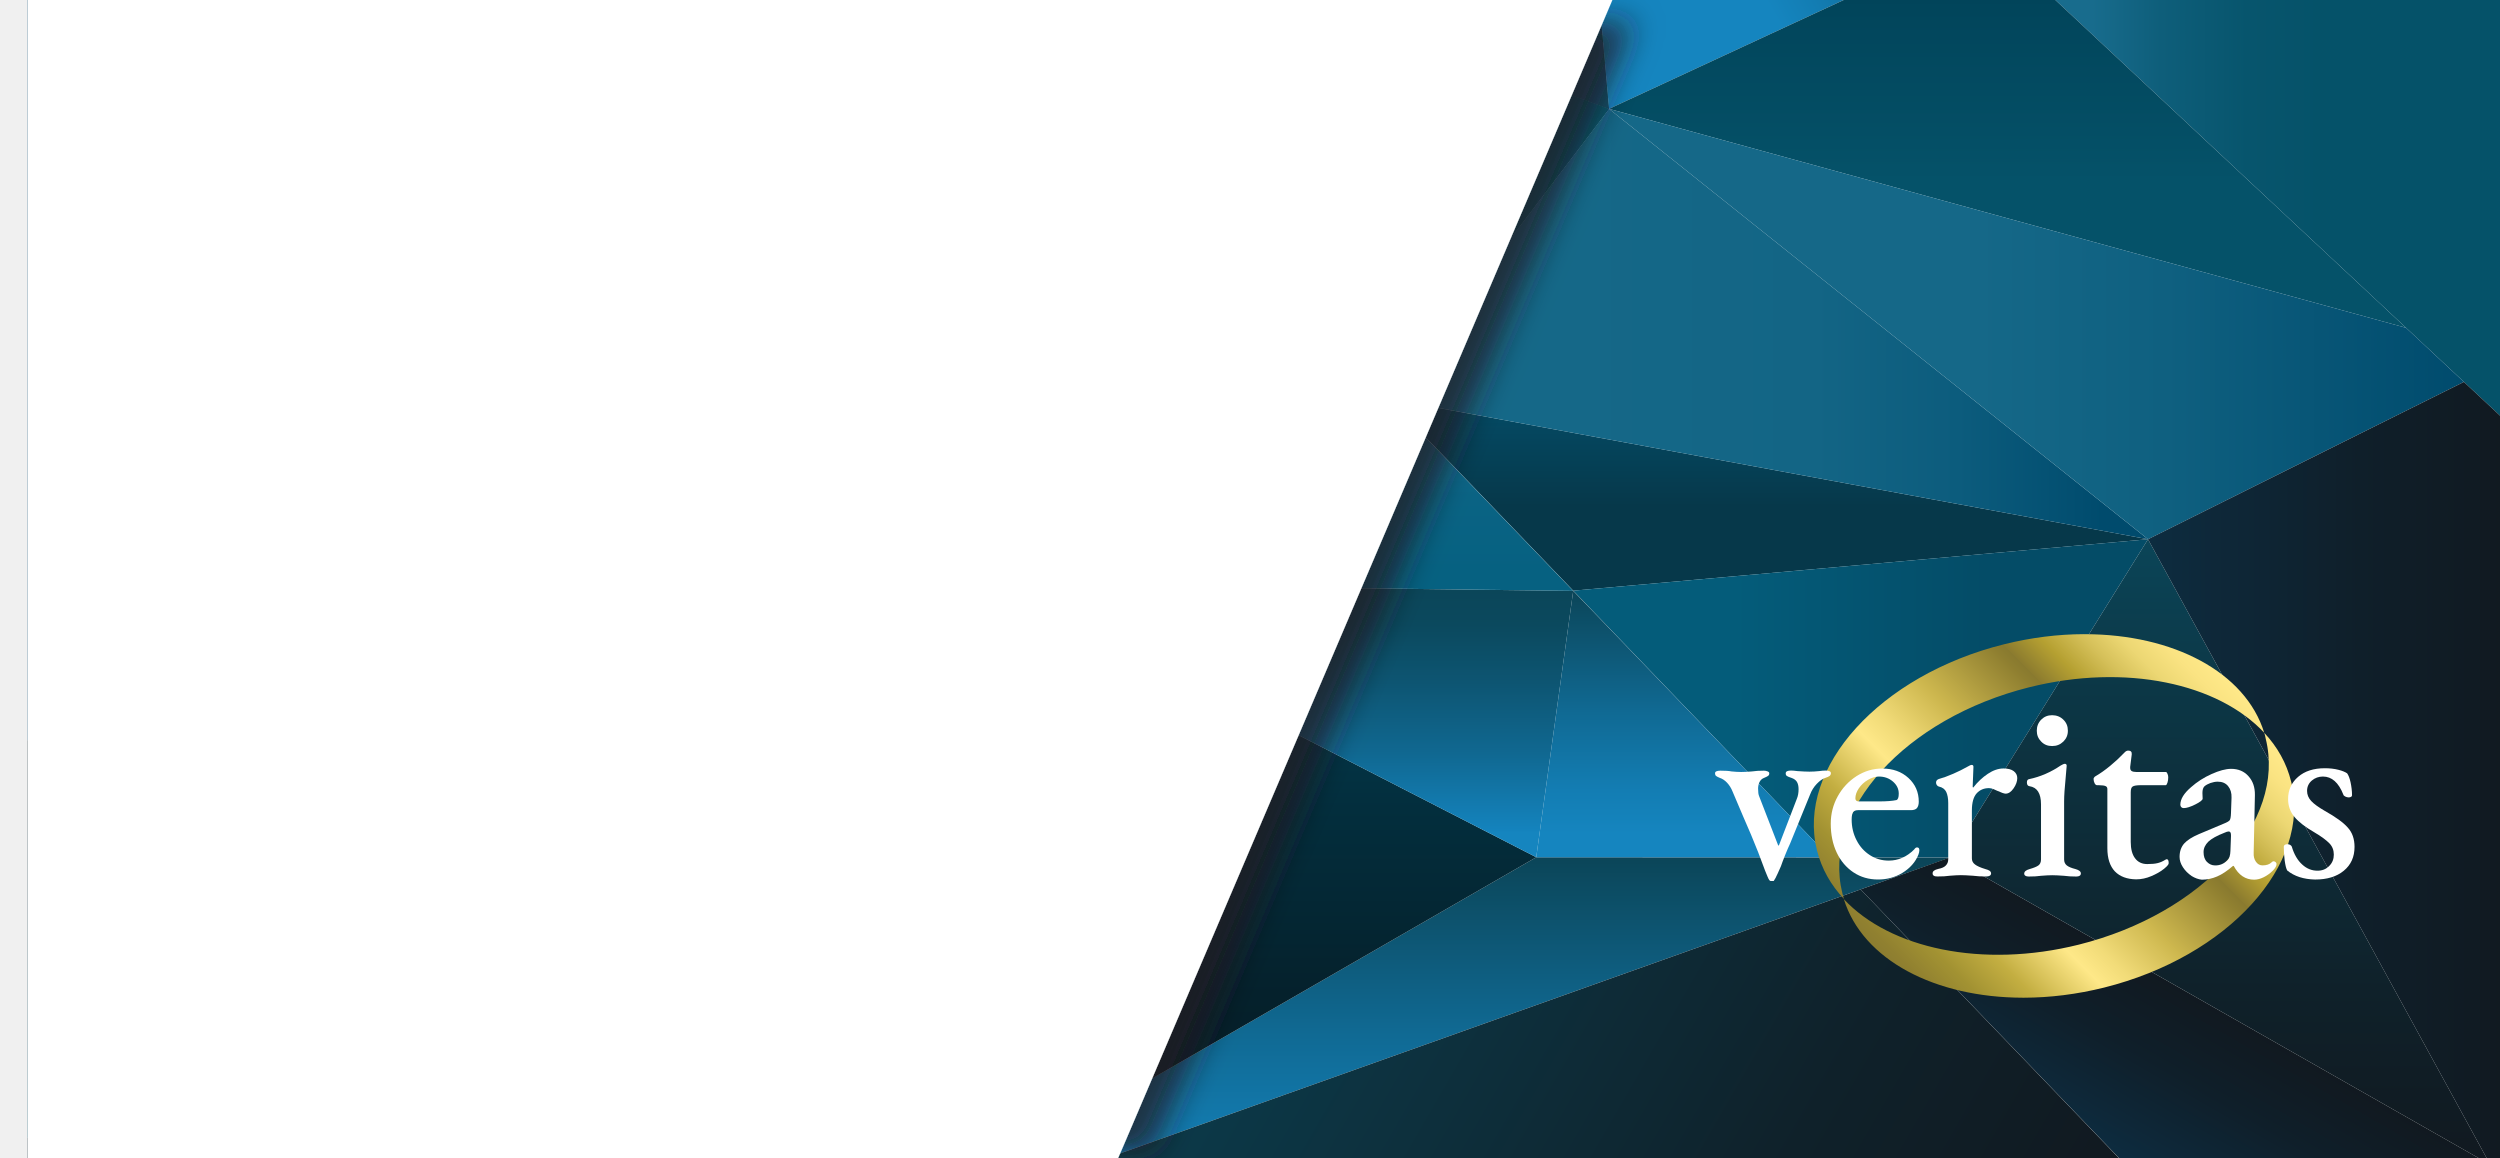
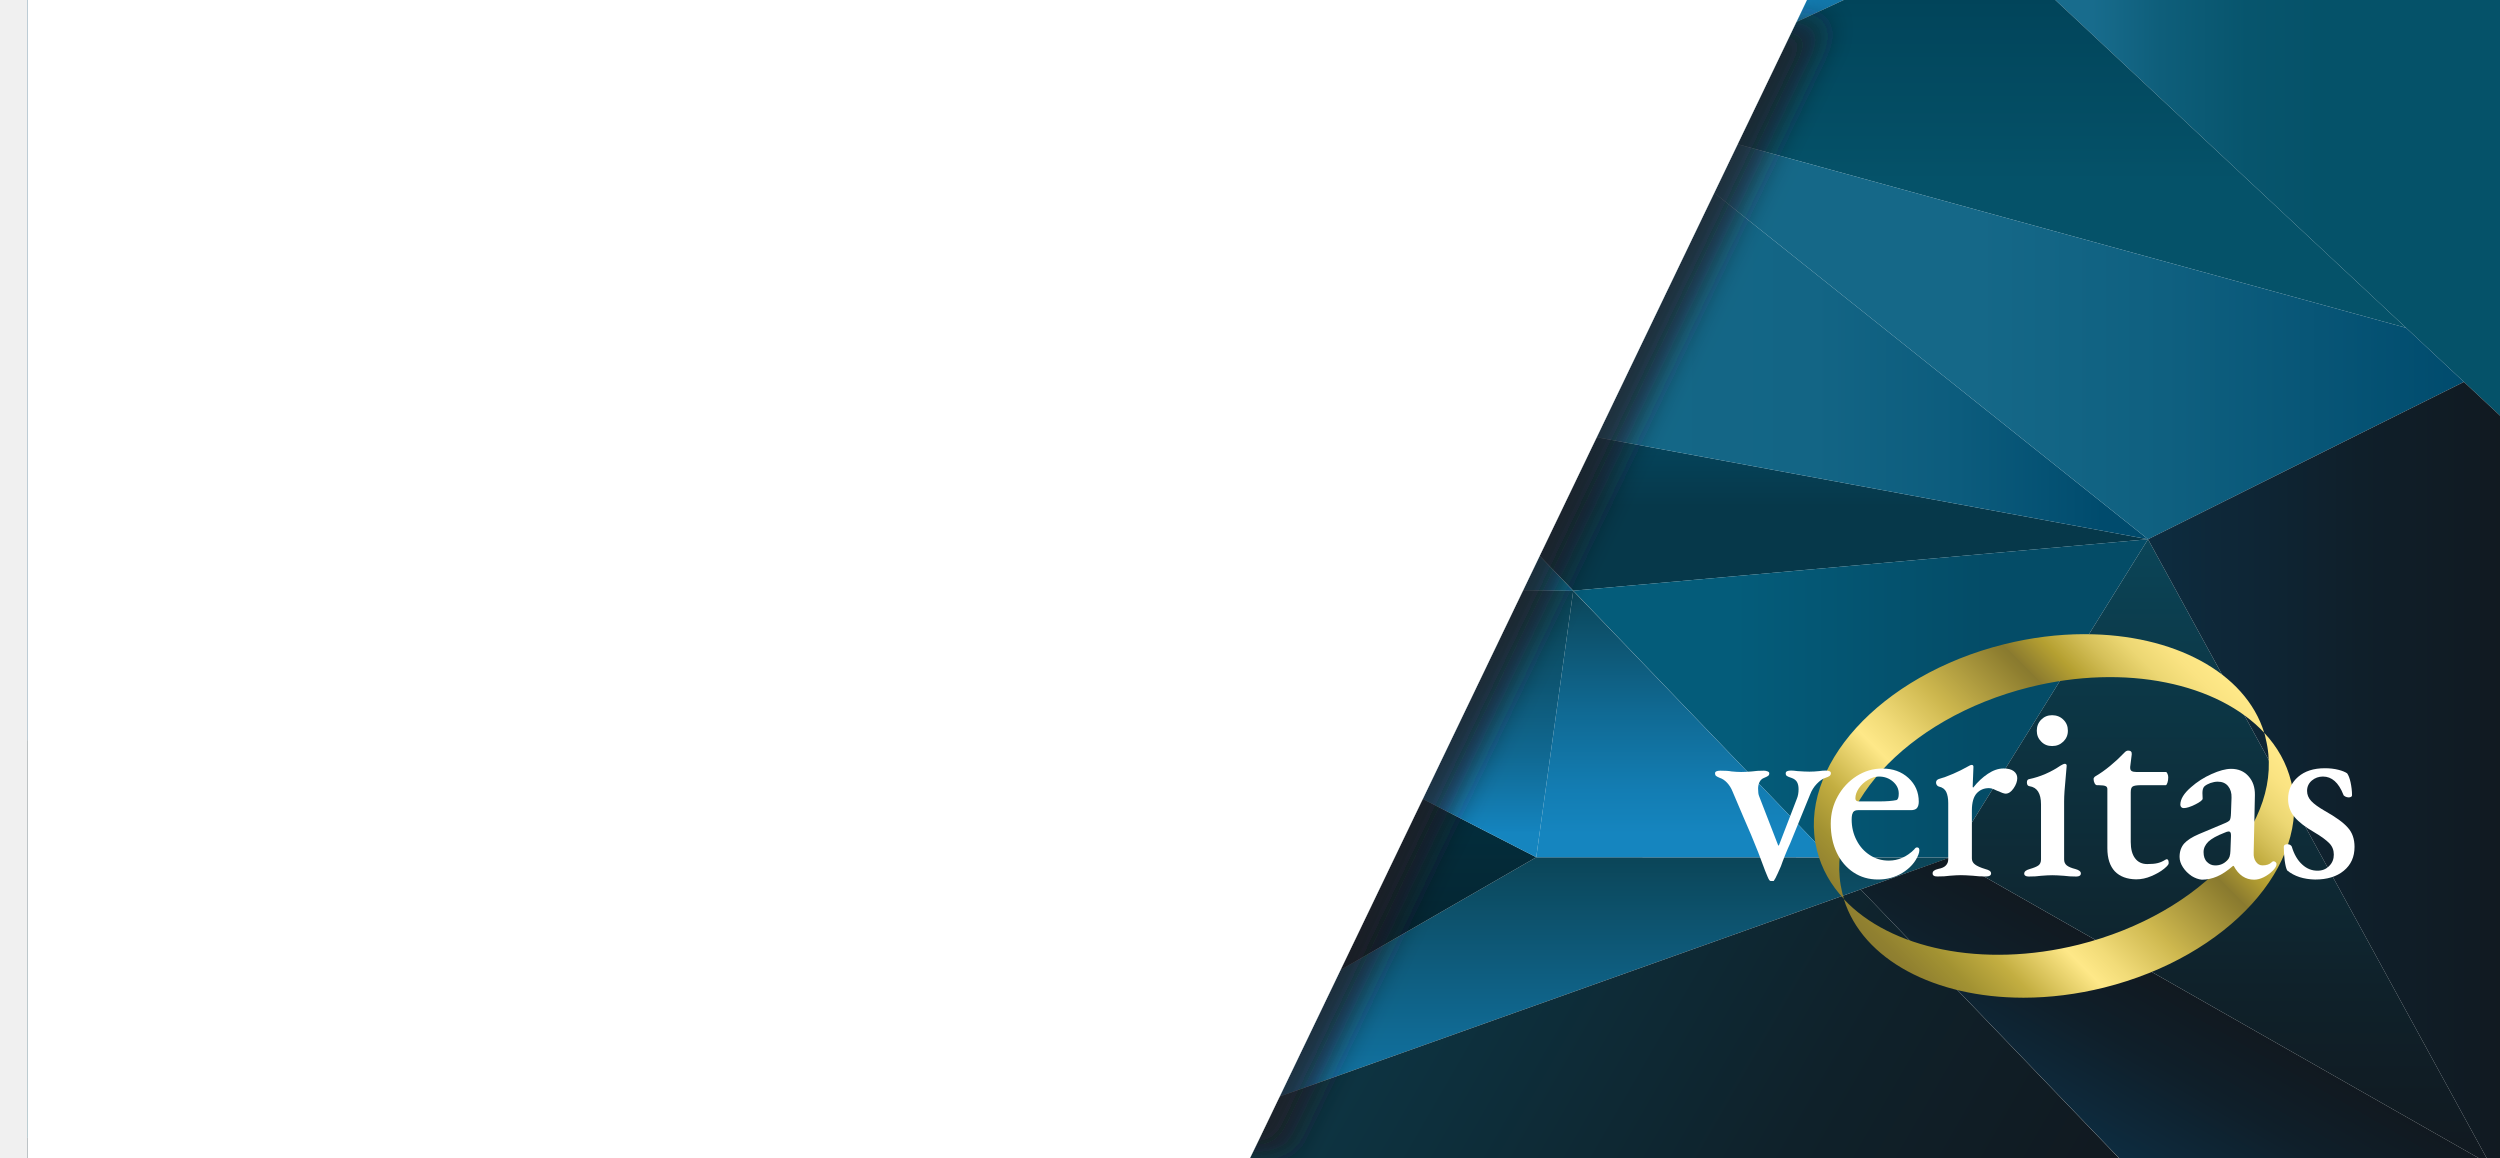
- <svg xmlns="http://www.w3.org/2000/svg" xmlns:xlink="http://www.w3.org/1999/xlink" id="Layer_1" data-name="Layer 1" viewBox="0 0 818.05 378.6">
+ <svg xmlns="http://www.w3.org/2000/svg" xmlns:xlink="http://www.w3.org/1999/xlink" id="Layer_1" viewBox="0 0 818.05 378.6">
  <defs>
-     <style>
-       .cls-1 {
-         fill: url(#linear-gradient-15);
-       }
- 
-       .cls-2 {
-         fill: url(#linear-gradient-13);
-       }
- 
-       .cls-3 {
-         fill: url(#linear-gradient-28);
-       }
- 
-       .cls-4 {
-         clip-path: url(#clippath-4);
-       }
- 
-       .cls-5 {
-         fill: url(#linear-gradient-2);
-       }
- 
-       .cls-6 {
-         fill: url(#linear-gradient-25);
-       }
- 
-       .cls-7 {
-         fill: #054366;
-       }
- 
-       .cls-8 {
-         fill: url(#linear-gradient-10);
-       }
- 
-       .cls-9 {
-         fill: url(#linear-gradient-12);
-       }
- 
-       .cls-10 {
-         fill: url(#linear-gradient-27);
-       }
- 
-       .cls-11 {
-         fill: #05515f;
-       }
- 
-       .cls-12, .cls-13 {
-         fill: #fff;
-       }
- 
-       .cls-14 {
-         fill: url(#linear-gradient-26);
-       }
- 
-       .cls-15 {
-         fill: none;
-       }
- 
-       .cls-16 {
-         fill: url(#linear-gradient-4);
-       }
- 
-       .cls-17 {
-         fill: url(#linear-gradient-30);
-       }
- 
-       .cls-18 {
-         fill: url(#New_Gradient_Swatch_copy_2);
-       }
- 
-       .cls-19 {
-         fill: url(#linear-gradient-3);
-       }
- 
-       .cls-20 {
-         fill: url(#linear-gradient-34);
-       }
- 
-       .cls-21 {
-         clip-path: url(#clippath-1);
-       }
- 
-       .cls-22 {
-         fill: url(#linear-gradient-5);
-       }
- 
-       .cls-23 {
-         fill: url(#linear-gradient-22);
-       }
- 
-       .cls-24 {
-         fill: url(#linear-gradient-24);
-       }
- 
-       .cls-25 {
-         fill: url(#linear-gradient-33);
-       }
- 
-       .cls-26 {
-         fill: url(#linear-gradient-8);
-       }
- 
-       .cls-27 {
-         fill: #0f4b66;
-       }
- 
-       .cls-13 {
-         filter: url(#drop-shadow-1);
-       }
- 
-       .cls-28 {
-         fill: #02465d;
-       }
- 
-       .cls-29 {
-         clip-path: url(#clippath-3);
-       }
- 
-       .cls-30 {
-         fill: url(#linear-gradient-14);
-       }
- 
-       .cls-31 {
-         fill: url(#linear-gradient-29);
-       }
- 
-       .cls-32 {
-         fill: url(#linear-gradient-20);
-       }
- 
-       .cls-33 {
-         fill: url(#linear-gradient-17);
-       }
- 
-       .cls-34 {
-         fill: url(#linear-gradient-7);
-       }
- 
-       .cls-35 {
-         fill: url(#linear-gradient-9);
-       }
- 
-       .cls-36 {
-         fill: url(#linear-gradient-11);
-       }
- 
-       .cls-37 {
-         fill: url(#linear-gradient-19);
-       }
- 
-       .cls-38 {
-         fill: url(#linear-gradient-6);
-       }
- 
-       .cls-39 {
-         fill: url(#linear-gradient-21);
-       }
- 
-       .cls-40 {
-         clip-path: url(#clippath-2);
-       }
- 
-       .cls-41 {
-         fill: url(#linear-gradient-32);
-       }
- 
-       .cls-42 {
-         fill: url(#linear-gradient-16);
-       }
- 
-       .cls-43 {
-         fill: url(#linear-gradient);
-       }
- 
-       .cls-44 {
-         fill: url(#linear-gradient-23);
-       }
- 
-       .cls-45 {
-         fill: url(#linear-gradient-31);
-       }
- 
-       .cls-46 {
-         clip-path: url(#clippath);
-       }
- 
-       .cls-47 {
-         fill: url(#linear-gradient-18);
-       }
-     </style>
+     <style>.cls-1{fill:url(#linear-gradient-15);}.cls-2{fill:url(#linear-gradient-13);}.cls-3{fill:url(#linear-gradient-28);}.cls-4{clip-path:url(#clippath-4);}.cls-5{fill:url(#linear-gradient-2);}.cls-6{fill:url(#linear-gradient-25);}.cls-7{fill:#054366;}.cls-8{fill:url(#linear-gradient-10);}.cls-9{fill:url(#linear-gradient-12);}.cls-10{fill:url(#linear-gradient-27);}.cls-11{fill:#05515f;}.cls-12,.cls-13{fill:#fff;}.cls-14{fill:url(#linear-gradient-26);}.cls-15{fill:none;}.cls-16{fill:url(#linear-gradient-4);}.cls-17{fill:url(#linear-gradient-30);}.cls-18{fill:url(#New_Gradient_Swatch_copy_2);}.cls-19{fill:url(#linear-gradient-3);}.cls-20{fill:url(#linear-gradient-34);}.cls-21{clip-path:url(#clippath-1);}.cls-22{fill:url(#linear-gradient-5);}.cls-23{fill:url(#linear-gradient-22);}.cls-24{fill:url(#linear-gradient-24);}.cls-25{fill:url(#linear-gradient-33);}.cls-26{fill:url(#linear-gradient-8);}.cls-27{fill:#0f4b66;}.cls-13{filter:url(#drop-shadow-1);}.cls-28{fill:#02465d;}.cls-29{clip-path:url(#clippath-3);}.cls-30{fill:url(#linear-gradient-14);}.cls-31{fill:url(#linear-gradient-29);}.cls-32{fill:url(#linear-gradient-20);}.cls-33{fill:url(#linear-gradient-17);}.cls-34{fill:url(#linear-gradient-7);}.cls-35{fill:url(#linear-gradient-9);}.cls-36{fill:url(#linear-gradient-11);}.cls-37{fill:url(#linear-gradient-19);}.cls-38{fill:url(#linear-gradient-6);}.cls-39{fill:url(#linear-gradient-21);}.cls-40{clip-path:url(#clippath-2);}.cls-41{fill:url(#linear-gradient-32);}.cls-42{fill:url(#linear-gradient-16);}.cls-43{fill:url(#linear-gradient);}.cls-44{fill:url(#linear-gradient-23);}.cls-45{fill:url(#linear-gradient-31);}.cls-46{clip-path:url(#clippath);}.cls-47{fill:url(#linear-gradient-18);}</style>
    <clipPath id="clippath">
      <rect class="cls-15" x="98.98" y="-339.02" width="630.08" height="810" transform="translate(348.04 480) rotate(-90)" />
    </clipPath>
    <linearGradient id="linear-gradient" x1="349.46" y1="100.81" x2="501.4" y2="100.81" gradientTransform="translate(348.04 480) rotate(-90)" gradientUnits="userSpaceOnUse">
      <stop offset=".27" stop-color="#035e72" />
      <stop offset=".84" stop-color="#044c67" />
    </linearGradient>
    <linearGradient id="linear-gradient-2" x1="349.46" y1="54.23" x2="501.4" y2="54.23" gradientTransform="translate(348.04 480) rotate(-90)" gradientUnits="userSpaceOnUse">
      <stop offset=".16" stop-color="#0b4558" />
      <stop offset="1" stop-color="#053a4c" />
    </linearGradient>
    <linearGradient id="linear-gradient-3" x1="72.52" y1="112.16" x2="199.49" y2="112.16" gradientTransform="translate(348.04 480) rotate(-90)" gradientUnits="userSpaceOnUse">
      <stop offset=".09" stop-color="#1585bf" />
      <stop offset=".25" stop-color="#137db3" />
      <stop offset=".54" stop-color="#106a94" />
      <stop offset=".92" stop-color="#0c4c63" />
      <stop offset="1" stop-color="#0b4558" />
    </linearGradient>
    <linearGradient id="linear-gradient-4" x1="349.53" y1="100.81" x2="501.47" y2="100.81" xlink:href="#linear-gradient" />
-     <linearGradient id="New_Gradient_Swatch_copy_2" data-name="New Gradient Swatch copy 2" x1="461.65" y1="168.5" x2="529.21" y2="285.52" gradientTransform="translate(348.04 480) rotate(-90)" gradientUnits="userSpaceOnUse">
+     <linearGradient id="New_Gradient_Swatch_copy_2" x1="461.65" y1="168.5" x2="529.21" y2="285.52" gradientTransform="translate(348.04 480) rotate(-90)" gradientUnits="userSpaceOnUse">
      <stop offset=".46" stop-color="#1585bf" />
      <stop offset=".56" stop-color="#137db3" />
      <stop offset=".73" stop-color="#106a94" />
      <stop offset=".95" stop-color="#0c4c63" />
      <stop offset="1" stop-color="#0b4558" />
    </linearGradient>
    <linearGradient id="linear-gradient-5" x1="349.53" y1="54.23" x2="501.47" y2="54.23" xlink:href="#linear-gradient-2" />
    <linearGradient id="linear-gradient-6" x1="286.71" y1="230.58" x2="349.53" y2="230.58" gradientTransform="translate(348.04 480) rotate(-90)" gradientUnits="userSpaceOnUse">
      <stop offset=".44" stop-color="#06384a" />
      <stop offset="1" stop-color="#044c67" />
    </linearGradient>
    <linearGradient id="linear-gradient-7" x1="446.91" y1="476.62" x2="446.91" y2="301.54" gradientTransform="translate(348.04 480) rotate(-90)" gradientUnits="userSpaceOnUse">
      <stop offset=".37" stop-color="#055269" />
      <stop offset=".51" stop-color="#07556d" />
      <stop offset=".67" stop-color="#0e5e7a" />
      <stop offset=".8" stop-color="#186c8d" />
    </linearGradient>
    <linearGradient id="linear-gradient-8" x1="372.72" y1="308.87" x2="501.47" y2="308.87" gradientTransform="translate(348.04 480) rotate(-90)" gradientUnits="userSpaceOnUse">
      <stop offset=".37" stop-color="#055269" />
      <stop offset=".84" stop-color="#01445a" />
    </linearGradient>
    <linearGradient id="linear-gradient-9" x1="373.96" y1="106.33" x2="373.96" y2="354.82" gradientTransform="translate(348.04 480) rotate(-90)" gradientUnits="userSpaceOnUse">
      <stop offset=".24" stop-color="#156888" />
      <stop offset=".56" stop-color="#136585" />
      <stop offset=".75" stop-color="#0c5c7d" />
      <stop offset=".91" stop-color="#024e70" />
      <stop offset=".94" stop-color="#004b6d" />
    </linearGradient>
    <linearGradient id="linear-gradient-10" x1="373.96" y1="178.47" x2="373.96" y2="458.19" gradientTransform="translate(348.04 480) rotate(-90)" gradientUnits="userSpaceOnUse">
      <stop offset=".43" stop-color="#156888" />
      <stop offset=".65" stop-color="#0f6080" />
      <stop offset="1" stop-color="#004b6d" />
      <stop offset="1" stop-color="#004b6d" />
    </linearGradient>
    <linearGradient id="linear-gradient-11" x1="251.52" y1="354.82" x2="251.52" y2="166.75" gradientTransform="translate(348.04 480) rotate(-90)" gradientUnits="userSpaceOnUse">
      <stop offset=".28" stop-color="#044c67" />
      <stop offset=".72" stop-color="#045c7a" />
    </linearGradient>
    <linearGradient id="linear-gradient-12" x1="154.75" y1="370.06" x2="103.05" y2="340.21" gradientTransform="translate(348.04 480) rotate(-90)" gradientUnits="userSpaceOnUse">
      <stop offset="0" stop-color="#111920" />
      <stop offset=".43" stop-color="#0f1f2a" />
      <stop offset="1" stop-color="#0d2c40" />
    </linearGradient>
    <linearGradient id="linear-gradient-13" x1="98.88" y1="378.47" x2="303.55" y2="378.47" gradientTransform="translate(348.04 480) rotate(-90)" gradientUnits="userSpaceOnUse">
      <stop offset="0" stop-color="#111920" />
      <stop offset=".28" stop-color="#0f212a" />
      <stop offset=".76" stop-color="#0c3746" />
      <stop offset="1" stop-color="#0b4558" />
    </linearGradient>
    <linearGradient id="linear-gradient-14" x1="220.02" y1="476.62" x2="220.02" y2="354.82" xlink:href="#linear-gradient-12" />
    <linearGradient id="linear-gradient-15" x1="288.91" y1="43.44" x2="457.77" y2="43.44" xlink:href="#linear-gradient-7" />
    <linearGradient id="linear-gradient-16" x1="288.91" y1="-67.35" x2="457.77" y2="-67.35" xlink:href="#linear-gradient-3" />
    <linearGradient id="linear-gradient-17" x1="72.52" y1="44.42" x2="288.91" y2="44.42" gradientTransform="translate(348.04 480) rotate(-90)" gradientUnits="userSpaceOnUse">
      <stop offset=".16" stop-color="#061d26" />
      <stop offset=".38" stop-color="#05212c" />
      <stop offset=".66" stop-color="#032e3d" />
      <stop offset="1" stop-color="#014359" />
      <stop offset="1" stop-color="#01445a" />
    </linearGradient>
    <linearGradient id="linear-gradient-18" x1="288.91" y1="-108.95" x2="57.68" y2="-108.95" gradientTransform="translate(348.04 480) rotate(-90)" gradientUnits="userSpaceOnUse">
      <stop offset=".06" stop-color="#04586f" />
      <stop offset=".33" stop-color="#055369" />
      <stop offset=".66" stop-color="#0a4659" />
      <stop offset=".69" stop-color="#0b4558" />
    </linearGradient>
    <linearGradient id="linear-gradient-19" x1="375.1" y1="-67.35" x2="520.18" y2="-67.35" gradientTransform="translate(348.04 480) rotate(-90)" gradientUnits="userSpaceOnUse">
      <stop offset="0" stop-color="#111920" />
      <stop offset=".23" stop-color="#0f212a" />
      <stop offset=".64" stop-color="#0c3746" />
      <stop offset=".85" stop-color="#0b4558" />
    </linearGradient>
    <linearGradient id="linear-gradient-20" x1="546.03" y1="-115.98" x2="380.25" y2="-211.69" gradientTransform="translate(348.04 480) rotate(-90)" gradientUnits="userSpaceOnUse">
      <stop offset=".16" stop-color="#0e1012" />
      <stop offset=".79" stop-color="#053a4c" />
    </linearGradient>
    <linearGradient id="linear-gradient-21" x1="271.04" y1="-163.62" x2="332.68" y2="-270.38" xlink:href="#linear-gradient-13" />
    <linearGradient id="linear-gradient-22" x1="57.68" y1="-108.95" x2="288.91" y2="-108.95" gradientTransform="translate(348.04 480) rotate(-90)" gradientUnits="userSpaceOnUse">
      <stop offset=".24" stop-color="#156888" />
      <stop offset=".58" stop-color="#0d5d7e" />
      <stop offset="1" stop-color="#004b6d" />
    </linearGradient>
    <linearGradient id="linear-gradient-23" x1="57.68" y1="-270.77" x2="232.53" y2="-270.77" xlink:href="#linear-gradient-17" />
    <linearGradient id="linear-gradient-24" x1="14.53" y1="298.78" x2="186.9" y2=".23" xlink:href="#linear-gradient-13" />
    <linearGradient id="linear-gradient-25" x1="199.49" y1="73.65" x2="288.91" y2="73.65" gradientTransform="translate(348.04 480) rotate(-90)" gradientUnits="userSpaceOnUse">
      <stop offset=".09" stop-color="#1585bf" />
      <stop offset=".1" stop-color="#1483bd" />
      <stop offset=".38" stop-color="#106891" />
      <stop offset=".64" stop-color="#0d5572" />
      <stop offset=".85" stop-color="#0b495e" />
      <stop offset="1" stop-color="#0b4558" />
    </linearGradient>
    <linearGradient id="linear-gradient-26" x1="243.04" y1="-229.49" x2="413.95" y2="-229.49" xlink:href="#linear-gradient-22" />
    <linearGradient id="linear-gradient-27" x1="501.4" y1="-304.49" x2="243.04" y2="-304.49" xlink:href="#linear-gradient-17" />
    <linearGradient id="linear-gradient-28" x1="243.04" y1="-270.77" x2="94.09" y2="-270.77" gradientTransform="translate(348.04 480) rotate(-90)" gradientUnits="userSpaceOnUse">
      <stop offset=".16" stop-color="#061d26" />
      <stop offset=".41" stop-color="#042835" />
      <stop offset=".86" stop-color="#01445a" />
    </linearGradient>
    <linearGradient id="linear-gradient-29" x1="233.22" y1="-75.14" x2="335.01" y2="-176.94" gradientTransform="translate(348.04 480) rotate(-90)" gradientUnits="userSpaceOnUse">
      <stop offset="0" stop-color="#111920" />
      <stop offset=".23" stop-color="#0e2b37" />
      <stop offset=".52" stop-color="#0b3e4f" />
      <stop offset=".69" stop-color="#0b4558" />
    </linearGradient>
    <linearGradient id="linear-gradient-30" x1="199.49" y1="202.65" x2="286.65" y2="202.65" xlink:href="#linear-gradient-3" />
    <linearGradient id="linear-gradient-31" x1="375.1" y1="-105.91" x2="567.96" y2="-105.91" xlink:href="#linear-gradient-3" />
    <linearGradient id="linear-gradient-32" x1="286.65" y1="73.65" x2="349.46" y2="73.65" gradientTransform="translate(348.04 480) rotate(-90)" gradientUnits="userSpaceOnUse">
      <stop offset=".09" stop-color="#066181" />
      <stop offset=".49" stop-color="#0a6384" />
      <stop offset=".93" stop-color="#176b8c" />
      <stop offset=".93" stop-color="#186c8d" />
    </linearGradient>
    <clipPath id="clippath-1">
      <rect class="cls-15" x="531.47" y="158.82" width="287.55" height="222.2" />
    </clipPath>
    <clipPath id="clippath-2">
      <path class="cls-15" d="M741.38,241.69c6.79,27.12-20.62,57.29-61.18,67.42-31.59,7.88-61.83,1.23-76.86-14.89,6.18,19.94,29.88,32.19,58.54,32.25h.44c8.42-.02,17.25-1.09,26.2-3.32,40.56-10.13,67.93-40.3,61.18-67.42-1.49-6.03-4.5-11.36-8.79-15.94.18.58.36,1.2.47,1.89" />
    </clipPath>
    <linearGradient id="linear-gradient-33" x1="-1224.79" y1="459.07" x2="-1224.43" y2="459.07" gradientTransform="translate(472441.52 177131.51) scale(385.23 -385.23)" gradientUnits="userSpaceOnUse">
      <stop offset="0" stop-color="#897a2f" />
      <stop offset=".04" stop-color="#908030" />
      <stop offset=".11" stop-color="#a29232" />
      <stop offset=".2" stop-color="#c3ae41" />
      <stop offset=".29" stop-color="#ecd672" />
      <stop offset=".33" stop-color="#fee888" />
      <stop offset=".39" stop-color="#f1db78" />
      <stop offset=".51" stop-color="#cdb74e" />
      <stop offset=".68" stop-color="#8f7f30" />
      <stop offset=".7" stop-color="#897a2f" />
      <stop offset=".7" stop-color="#8b7b2f" />
      <stop offset=".77" stop-color="#b5a031" />
      <stop offset=".84" stop-color="#d5c059" />
      <stop offset=".9" stop-color="#ecd773" />
      <stop offset=".96" stop-color="#fae382" />
      <stop offset="1" stop-color="#fee888" />
    </linearGradient>
    <clipPath id="clippath-3">
      <path class="cls-15" d="M681.9,207.51c-8.41.02-17.24,1.09-26.17,3.32-40.56,10.13-67.97,40.3-61.18,67.42,1.49,5.99,4.54,11.36,8.82,15.9-.18-.62-.36-1.23-.51-1.85-6.79-27.12,20.62-57.29,61.18-67.42,31.59-7.88,61.83-1.23,76.86,14.89-6.18-19.93-29.85-32.18-58.5-32.25h-.51Z" />
    </clipPath>
    <linearGradient id="linear-gradient-34" x1="-1224.81" y1="458.89" x2="-1224.44" y2="458.89" gradientTransform="translate(472252.05 176966.19) scale(385.09 -385.09)" xlink:href="#linear-gradient-33" />
    <clipPath id="clippath-4">
      <rect class="cls-15" x="561.19" y="207.51" width="209.27" height="118.97" />
    </clipPath>
-     <filter id="drop-shadow-1" x="-15.79" y="-268.7" width="676.56" height="696.96" filterUnits="userSpaceOnUse">
+     <filter id="drop-shadow-1" x="-15.79" y="-261.5" width="751.2" height="689.76" filterUnits="userSpaceOnUse">
      <feOffset dx="7" dy="7" />
      <feGaussianBlur result="blur" stdDeviation="5" />
      <feFlood flood-color="#231f20" flood-opacity=".75" />
      <feComposite in2="blur" operator="in" />
      <feComposite in="SourceGraphic" />
    </filter>
  </defs>
  <g class="cls-46">
-     <g>
-       <polygon class="cls-43" points="454.37 130.53 526.51 35.69 371.18 -21.41 454.37 130.53" />
-       <polygon class="cls-11" points="521.44 -21.41 371.18 -21.41 526.51 35.69 521.44 -21.41" />
-       <polygon class="cls-28" points="328.59 -75.96 290.2 -40.19 350.18 22.23 371.18 -21.41 328.59 -75.96" />
-       <polygon class="cls-5" points="454.37 130.53 350.18 22.23 371.18 -21.41 454.37 130.53" />
-       <polygon class="cls-19" points="638.16 280.57 282.23 407.47 502.69 280.51 638.16 280.57" />
-       <polygon class="cls-16" points="454.37 130.47 526.51 35.62 371.18 -21.47 454.37 130.47" />
-       <polygon class="cls-27" points="521.44 -21.47 371.18 -21.47 526.51 35.62 521.44 -21.47" />
-       <polygon class="cls-28" points="328.59 -76.03 290.2 -40.19 350.18 22.16 371.18 -21.47 328.59 -76.03" />
-       <polygon class="cls-18" points="526.51 35.62 649.58 -21.47 521.44 -21.47 526.51 35.62" />
-       <polygon class="cls-22" points="454.37 130.47 350.18 22.16 371.18 -21.47 454.37 130.47" />
-       <polygon class="cls-38" points="454.37 130.47 702.87 176.45 514.79 193.28 454.37 130.47" />
-       <polygon class="cls-34" points="649.58 -21.47 824.66 142.19 824.66 -76.03 649.58 -21.47" />
-       <polygon class="cls-26" points="649.58 -21.47 526.51 35.62 787.31 107.27 649.58 -21.47" />
-       <polygon class="cls-35" points="454.37 130.47 702.87 176.45 526.51 35.62 454.37 130.47" />
-       <polygon class="cls-8" points="526.51 35.62 702.87 176.45 806.24 124.97 787.31 107.27 526.51 35.62" />
-       <polygon class="cls-36" points="514.79 193.28 598.71 280.51 638.16 280.51 702.87 176.45 514.79 193.28" />
-       <polygon class="cls-9" points="695.49 381.12 814.87 381.12 638.16 280.51 608.83 291.03 695.49 381.12" />
-       <polygon class="cls-2" points="814.87 381.12 638.16 280.51 702.87 176.45 814.87 381.12" />
-       <polygon class="cls-30" points="814.87 381.12 702.87 176.45 806.24 124.97 824.66 142.19 823.02 394.98 814.87 381.12" />
-       <polygon class="cls-1" points="328.59 191.08 350.18 22.23 454.37 130.53 328.59 191.08" />
-       <polygon class="cls-42" points="211.2 104.9 328.59 191.08 350.18 22.23 211.2 104.9" />
-       <polygon class="cls-33" points="328.59 191.08 282.23 407.47 502.69 280.51 328.59 191.08" />
-       <polygon class="cls-47" points="149.6 422.32 282.23 407.47 328.59 191.08 149.6 422.32" />
-       <polygon class="cls-27" points="194.07 -87.96 9.13 -21.41 77.98 66.04 194.07 -87.96" />
-       <polygon class="cls-37" points="350.18 22.23 290.2 -40.19 211.2 104.9 350.18 22.23" />
-       <polygon class="cls-32" points="77.98 66.04 194.07 -87.96 211.2 104.9 77.98 66.04" />
-       <polygon class="cls-39" points="211.2 104.9 25.91 236.96 162.19 247.47 211.2 104.9" />
-       <polygon class="cls-23" points="149.6 422.32 162.19 247.47 328.59 191.08 149.6 422.32" />
-       <polygon class="cls-44" points="162.19 247.47 -7.66 385.9 149.6 422.32 162.19 247.47" />
-       <polygon class="cls-24" points="282.23 407.47 695.49 381.18 608.83 291.03 282.23 407.47" />
-       <polygon class="cls-6" points="328.59 191.08 502.69 280.51 514.79 193.35 328.59 191.08" />
-       <polygon class="cls-14" points="25.91 236.96 77.98 66.04 211.2 104.9 25.91 236.96" />
-       <polygon class="cls-10" points="9.13 -21.41 25.91 236.96 77.98 66.04 9.13 -21.41" />
-       <polygon class="cls-3" points="162.19 247.47 25.91 236.96 -7.66 247.47 -7.66 385.9 162.19 247.47" />
-       <polygon class="cls-7" points="25.91 236.96 -7.66 247.47 9.13 -21.41 25.91 236.96" />
-       <polygon class="cls-31" points="162.19 247.47 328.59 191.08 211.2 104.9 162.19 247.47" />
-       <polygon class="cls-17" points="514.79 193.35 502.69 280.51 598.71 280.51 514.79 193.35" />
-       <polygon class="cls-45" points="211.2 104.9 194.07 -87.96 290.2 -40.19 211.2 104.9" />
-       <polygon class="cls-41" points="514.79 193.35 328.59 191.08 454.37 130.53 514.79 193.35" />
-     </g>
+     <polygon class="cls-43" points="454.37 130.53 526.51 35.69 371.18 -21.41 454.37 130.53" />
+     <polygon class="cls-11" points="521.44 -21.41 371.18 -21.41 526.51 35.69 521.44 -21.41" />
+     <polygon class="cls-28" points="328.59 -75.96 290.2 -40.19 350.18 22.23 371.18 -21.41 328.59 -75.96" />
+     <polygon class="cls-5" points="454.37 130.53 350.18 22.23 371.18 -21.41 454.37 130.53" />
+     <polygon class="cls-19" points="638.16 280.57 282.23 407.47 502.69 280.51 638.16 280.57" />
+     <polygon class="cls-16" points="454.37 130.47 526.51 35.62 371.18 -21.47 454.37 130.47" />
+     <polygon class="cls-27" points="521.44 -21.47 371.18 -21.47 526.51 35.62 521.44 -21.47" />
+     <polygon class="cls-28" points="328.59 -76.03 290.2 -40.19 350.18 22.16 371.18 -21.47 328.59 -76.03" />
+     <polygon class="cls-18" points="526.51 35.62 649.58 -21.47 521.44 -21.47 526.51 35.62" />
+     <polygon class="cls-22" points="454.37 130.47 350.18 22.16 371.18 -21.47 454.37 130.47" />
+     <polygon class="cls-38" points="454.37 130.47 702.87 176.45 514.79 193.28 454.37 130.47" />
+     <polygon class="cls-34" points="649.58 -21.47 824.66 142.19 824.66 -76.03 649.58 -21.47" />
+     <polygon class="cls-26" points="649.58 -21.47 526.51 35.62 787.31 107.27 649.58 -21.47" />
+     <polygon class="cls-35" points="454.37 130.47 702.87 176.45 526.51 35.62 454.37 130.47" />
+     <polygon class="cls-8" points="526.51 35.62 702.87 176.45 806.24 124.97 787.31 107.27 526.51 35.62" />
+     <polygon class="cls-36" points="514.79 193.28 598.71 280.51 638.16 280.51 702.87 176.45 514.79 193.28" />
+     <polygon class="cls-9" points="695.49 381.12 814.87 381.12 638.16 280.51 608.83 291.03 695.49 381.12" />
+     <polygon class="cls-2" points="814.87 381.12 638.16 280.51 702.87 176.45 814.87 381.12" />
+     <polygon class="cls-30" points="814.87 381.12 702.87 176.45 806.24 124.97 824.66 142.19 823.02 394.98 814.87 381.12" />
+     <polygon class="cls-1" points="328.59 191.08 350.18 22.23 454.37 130.53 328.59 191.08" />
+     <polygon class="cls-42" points="211.2 104.9 328.59 191.08 350.18 22.23 211.2 104.9" />
+     <polygon class="cls-33" points="328.59 191.08 282.23 407.47 502.69 280.51 328.59 191.08" />
+     <polygon class="cls-47" points="149.6 422.32 282.23 407.47 328.59 191.08 149.6 422.32" />
+     <polygon class="cls-27" points="194.07 -87.96 9.13 -21.41 77.98 66.04 194.07 -87.96" />
+     <polygon class="cls-37" points="350.18 22.23 290.2 -40.19 211.2 104.9 350.18 22.23" />
+     <polygon class="cls-32" points="77.98 66.04 194.07 -87.96 211.2 104.9 77.98 66.04" />
+     <polygon class="cls-39" points="211.2 104.9 25.91 236.96 162.19 247.47 211.2 104.9" />
+     <polygon class="cls-23" points="149.6 422.32 162.19 247.47 328.59 191.08 149.6 422.32" />
+     <polygon class="cls-44" points="162.19 247.47 -7.66 385.9 149.6 422.32 162.19 247.47" />
+     <polygon class="cls-24" points="282.23 407.47 695.49 381.18 608.83 291.03 282.23 407.47" />
+     <polygon class="cls-6" points="328.59 191.08 502.69 280.51 514.79 193.35 328.59 191.08" />
+     <polygon class="cls-14" points="25.91 236.96 77.98 66.04 211.2 104.9 25.91 236.96" />
+     <polygon class="cls-10" points="9.13 -21.41 25.91 236.96 77.98 66.04 9.13 -21.41" />
+     <polygon class="cls-3" points="162.19 247.47 25.91 236.96 -7.66 247.47 -7.66 385.9 162.19 247.47" />
+     <polygon class="cls-7" points="25.91 236.96 -7.66 247.47 9.13 -21.41 25.91 236.96" />
+     <polygon class="cls-31" points="162.19 247.47 328.59 191.08 211.2 104.9 162.19 247.47" />
+     <polygon class="cls-17" points="514.79 193.35 502.69 280.51 598.71 280.51 514.79 193.35" />
+     <polygon class="cls-45" points="211.2 104.9 194.07 -87.96 290.2 -40.19 211.2 104.9" />
+     <polygon class="cls-41" points="514.79 193.35 328.59 191.08 454.37 130.53 514.79 193.35" />
    <g class="cls-21">
      <g class="cls-40">
        <rect class="cls-25" x="595.12" y="198.36" width="169.55" height="169.55" transform="translate(-1.07 563.69) rotate(-45)" />
      </g>
      <g class="cls-29">
        <rect class="cls-20" x="579.56" y="166.06" width="169.55" height="169.55" transform="translate(17.21 543.22) rotate(-45)" />
      </g>
      <g class="cls-4">
        <path class="cls-12" d="M578.36,286.82c-.4-1.02-.65-1.6-.76-1.85l-2.32-6.17c-1.45-3.67-3.05-7.52-4.83-11.51l-3.52-8.28c-.44-1.13-1.05-2.07-1.78-2.87-.76-.8-1.56-1.34-2.47-1.63-.54-.22-.94-.44-1.16-.62s-.33-.47-.33-.87c0-.54.58-.84,1.74-.84,1.56,0,2.8.07,3.67.25,1.13.11,2.18.18,3.16.18s2.18-.07,3.52-.18c1.13-.18,2.43-.25,3.92-.25.4,0,.76.07,1.16.22.4.15.58.36.58.62,0,.4-.11.65-.36.84s-.54.33-.87.47c-.33.15-.54.25-.65.29-.54.22-.98.65-1.31,1.27-.29.62-.47,1.34-.47,2.18,0,1.13.11,1.92.33,2.43l6.24,16.12c.11.07.18.07.25,0l5.85-15.21c.4-.94.58-2,.58-3.16,0-1.02-.18-1.78-.54-2.4-.36-.58-.94-1.02-1.78-1.31-.73-.22-1.23-.44-1.49-.62-.29-.18-.4-.47-.4-.87,0-.62.58-.91,1.74-.91.51,0,1.2.07,2.11.18,1.56.11,2.87.18,3.92.18s2.07-.07,3.16-.18c.76-.11,1.49-.18,2.11-.18,1.16,0,1.74.29,1.74.84,0,.4-.15.69-.4.91-.29.22-.76.44-1.42.65-.91.29-1.82.94-2.8,1.96-.98,1.02-1.71,2.21-2.21,3.56l-6.5,15.94c-.51,1.05-1.05,2.36-1.67,3.88-.62,1.52-1.05,2.72-1.34,3.56-.11.29-.44,1.05-1.02,2.29-.54,1.23-1.02,2.11-1.34,2.54h-1.02c-.29.04-.62-.47-1.02-1.45" />
        <path class="cls-12" d="M606.5,285.47c-2.32-1.56-4.18-3.7-5.48-6.46-1.31-2.76-1.96-5.92-1.96-9.48,0-3.23.76-6.21,2.29-8.97,1.52-2.76,3.59-4.94,6.17-6.61,2.58-1.63,5.37-2.47,8.39-2.47,3.45,0,6.32,1.02,8.57,3.09,2.25,2.07,3.38,4.65,3.38,7.77,0,.94-.22,1.63-.62,2.11-.4.44-1.09.65-1.96.65h-17.28c-.76,0-1.31.22-1.63.65-.29.44-.47,1.23-.47,2.43,0,2.43.54,4.72,1.6,6.75,1.05,2.07,2.51,3.7,4.39,4.9,1.85,1.2,3.92,1.78,6.14,1.78,3.12,0,5.92-1.23,8.35-3.67.29-.44.58-.65.91-.65.51,0,.76.29.76.91,0,.84-.4,1.89-1.16,3.16-1.16,1.89-2.87,3.45-5.05,4.65-2.21,1.2-4.65,1.78-7.3,1.78-3.01,0-5.7-.76-8.02-2.32M614.78,262.24c2.51,0,4.43-.15,5.77-.44.51-.18.76-.87.76-2.11,0-1.56-.65-2.87-1.92-3.96s-2.8-1.63-4.57-1.63c-1.16,0-2.36.36-3.59,1.09-1.23.73-2.21,1.63-2.98,2.76-.76,1.13-1.13,2.21-1.13,3.27,0,.65.36,1.02,1.09,1.02h6.57Z" />
        <path class="cls-12" d="M632.39,285.8c0-.4.15-.69.47-.91.29-.22.8-.44,1.45-.58,1.13-.22,1.92-.58,2.43-1.13.51-.54.76-1.2.76-2.03v-18.37c0-1.49-.22-2.72-.65-3.63s-1.23-1.52-2.43-1.78c-.22-.07-.44-.18-.62-.44-.18-.22-.29-.51-.29-.84,0-.54.29-.94.84-1.16,1.45-.4,3.05-.98,4.79-1.74,1.74-.76,3.27-1.52,4.54-2.25.73-.44,1.23-.65,1.49-.65.4,0,.58.22.58.65l-.25,6.43c0,.22.07.33.18.33,1.45-1.85,3.05-3.34,4.79-4.5s3.45-1.74,5.12-1.74c1.45,0,2.58.29,3.34.87.76.58,1.16,1.34,1.16,2.29,0,1.05-.4,2.18-1.2,3.34-.8,1.16-1.67,1.74-2.61,1.74-.44,0-1.34-.29-2.69-.91-.22-.11-.62-.29-1.2-.54-.58-.25-1.09-.36-1.56-.36-1.6,0-2.94.54-3.99,1.67s-1.6,3.01-1.6,5.66v15.65c0,.84.33,1.49,1.02,2,.65.51,1.78,1.02,3.34,1.49.65.18,1.16.36,1.45.58.29.22.47.51.47.84,0,.65-.54,1.02-1.6,1.02-1.6,0-3.09-.07-4.43-.25-1.67-.11-2.94-.18-3.85-.18s-2.07.07-3.52.18c-1.16.18-2.54.25-4.1.25-1.09.04-1.63-.33-1.63-.98" />
        <path class="cls-12" d="M662.38,285.8c0-.62.58-1.09,1.74-1.42,1.38-.4,2.36-.8,2.9-1.2s.84-1.09.84-1.96v-18.04c0-3.56-1.27-5.55-3.78-5.92-.54-.07-.84-.47-.84-1.23,0-.65.25-1.02.76-1.09,3.63-.76,7.04-2.25,10.27-4.43.65-.4,1.13-.58,1.34-.58.44,0,.65.22.65.65,0,.33-.11,1.6-.33,3.85-.33,3.34-.51,5.92-.51,7.77v19.02c0,.84.29,1.49.87,1.96.58.47,1.56.87,2.87,1.2,1.16.33,1.74.8,1.74,1.42,0,.65-.51,1.02-1.49,1.02-1.45,0-2.8-.07-4.1-.25-1.56-.11-2.8-.18-3.78-.18s-2.14.07-3.59.18c-1.16.18-2.54.25-4.1.25-.98,0-1.49-.36-1.49-1.02M667.93,242.67c-.98-.98-1.45-2.14-1.45-3.56s.47-2.65,1.45-3.63c.98-.98,2.14-1.45,3.56-1.45s2.69.47,3.67,1.45c1.02.98,1.49,2.18,1.49,3.63s-.51,2.58-1.49,3.56c-1.02.98-2.21,1.45-3.67,1.45s-2.61-.47-3.56-1.45" />
        <path class="cls-12" d="M692.04,285.15c-1.63-1.74-2.47-4.25-2.47-7.59v-19.39c0-.44-.18-.76-.58-.94-.4-.18-1.09-.29-2.11-.29h-.65c-.33,0-.62-.22-.84-.65-.22-.44-.33-.91-.33-1.42,0-.18.07-.33.22-.51s.25-.29.36-.33c1.56-.91,3.16-2.03,4.83-3.41,1.67-1.38,3.09-2.69,4.25-3.92l.58-.58c.33-.33.69-.51,1.09-.51.84,0,1.23.4,1.16,1.23l-.51,4.1v.33c0,.51.18.84.51,1.05.33.18.84.29,1.49.29h9.69c.18,0,.33.18.51.58.18.4.25.76.25,1.16,0,.62-.07,1.2-.25,1.74s-.36.84-.58.84h-8.1c-1.38,0-2.29.15-2.72.44-.44.29-.62.91-.62,1.92v16.19c0,2.32.47,4.14,1.42,5.37.94,1.27,2.29,1.89,3.99,1.89,1.45,0,2.61-.11,3.45-.33.87-.22,1.67-.58,2.47-1.09l.44-.18c.44,0,.65.44.65,1.34,0,.4-.54,1.02-1.63,1.89-1.09.87-2.43,1.63-4.07,2.32-1.6.69-3.27,1.05-4.94,1.05-2.98-.04-5.34-.91-6.97-2.61" />
        <path class="cls-12" d="M717.09,286.6c-1.13-.76-2.07-1.71-2.8-2.83-.73-1.13-1.09-2.25-1.09-3.38,0-1.78.51-3.23,1.49-4.36,1.02-1.13,2.61-2.14,4.83-3.09l8.1-3.41c1.13-.44,1.78-.84,2-1.16.22-.33.36-1.09.4-2.25l.18-5.08c.07-1.56-.33-2.83-1.13-3.81-.8-.98-1.92-1.45-3.38-1.45-.76,0-1.56.15-2.4.44-.8.29-1.45.65-1.96,1.09-.44.44-.65,1.16-.65,2.18l.07,1.85c0,.44-.8,1.09-2.4,1.89s-2.87,1.2-3.81,1.2c-.33,0-.58-.11-.8-.33-.18-.22-.29-.47-.29-.76,0-1.85,1.16-3.74,3.52-5.77,1.96-1.74,4.18-3.16,6.68-4.28,2.51-1.13,4.65-1.71,6.43-1.71,2.32,0,4.25.8,5.66,2.4,1.45,1.6,2.14,3.63,2.11,6.14l-.4,18.88c-.07,1.23.18,2.21.76,3.01.54.76,1.27,1.16,2.11,1.16,1.34,0,2.32-.33,3.01-1.02.22-.22.44-.33.58-.33.29,0,.51.11.73.29.18.18.29.4.29.62,0,.62-.4,1.31-1.16,2.11-.94.94-1.96,1.67-3.05,2.21s-2.14.8-3.12.8c-2.83,0-5.08-1.49-6.68-4.5h-.25c-1.85,1.6-3.56,2.76-5.19,3.45-1.6.69-3.27,1.05-5.01,1.05-1.09-.11-2.21-.51-3.38-1.23M728.93,281.44c.54-.54.87-1.56.91-3.01l.18-4.76v-.44c0-.76-.25-1.16-.76-1.16-.33,0-.8.15-1.42.44-2.43.94-4.18,1.92-5.23,2.9-1.02,1.02-1.56,2.14-1.56,3.41,0,1.38.36,2.47,1.13,3.23.76.76,1.63,1.13,2.61,1.13,1.6.04,2.94-.54,4.14-1.74" />
        <path class="cls-12" d="M748.39,284.78c-.33-.62-.58-1.67-.8-3.23-.18-1.52-.29-3.01-.29-4.47,0-.54.44-.84,1.27-.84.29,0,.54.07.8.22.25.15.44.33.54.54.76,2.58,1.92,4.54,3.41,5.88,1.49,1.38,3.16,2.03,5.01,2.03,1.56,0,2.83-.51,3.85-1.56,1.02-1.02,1.49-2.25,1.49-3.7s-.47-2.69-1.45-3.7-2.61-2.25-4.97-3.63c-2.9-1.67-5.05-3.34-6.43-4.97-1.38-1.63-2.11-3.59-2.11-5.88,0-2.94,1.09-5.37,3.27-7.26,2.18-1.89,5.08-2.83,8.79-2.83,1.6,0,3.09.18,4.39.51,1.31.33,2.25.73,2.87,1.16.44.62.84,1.6,1.13,2.98.29,1.38.47,2.76.47,4.21,0,.22-.11.4-.33.51-.22.11-.47.18-.76.18-.4,0-.76-.11-1.13-.29s-.58-.4-.62-.62c-1.56-3.96-3.78-5.92-6.68-5.92-1.38,0-2.61.44-3.63,1.31s-1.56,2-1.56,3.38c0,1.23.44,2.32,1.34,3.3.91.98,2.36,2.03,4.43,3.23,3.56,2,6.1,3.81,7.55,5.48,1.49,1.63,2.21,3.74,2.21,6.32,0,3.27-1.16,5.88-3.52,7.81-2.32,1.92-5.45,2.87-9.37,2.87-3.74-.07-6.83-1.05-9.19-3.01" />
      </g>
    </g>
-     <polygon class="cls-13" points="354.26 406.2 -7.75 406.2 -7.75 -258.91 638.76 -260.47 354.26 406.2" />
+     <polygon class="cls-13" points="395.93 406.2 -7.75 406.2 -7.75 -251.95 713.18 -253.49 395.93 406.2" />
  </g>
</svg>
